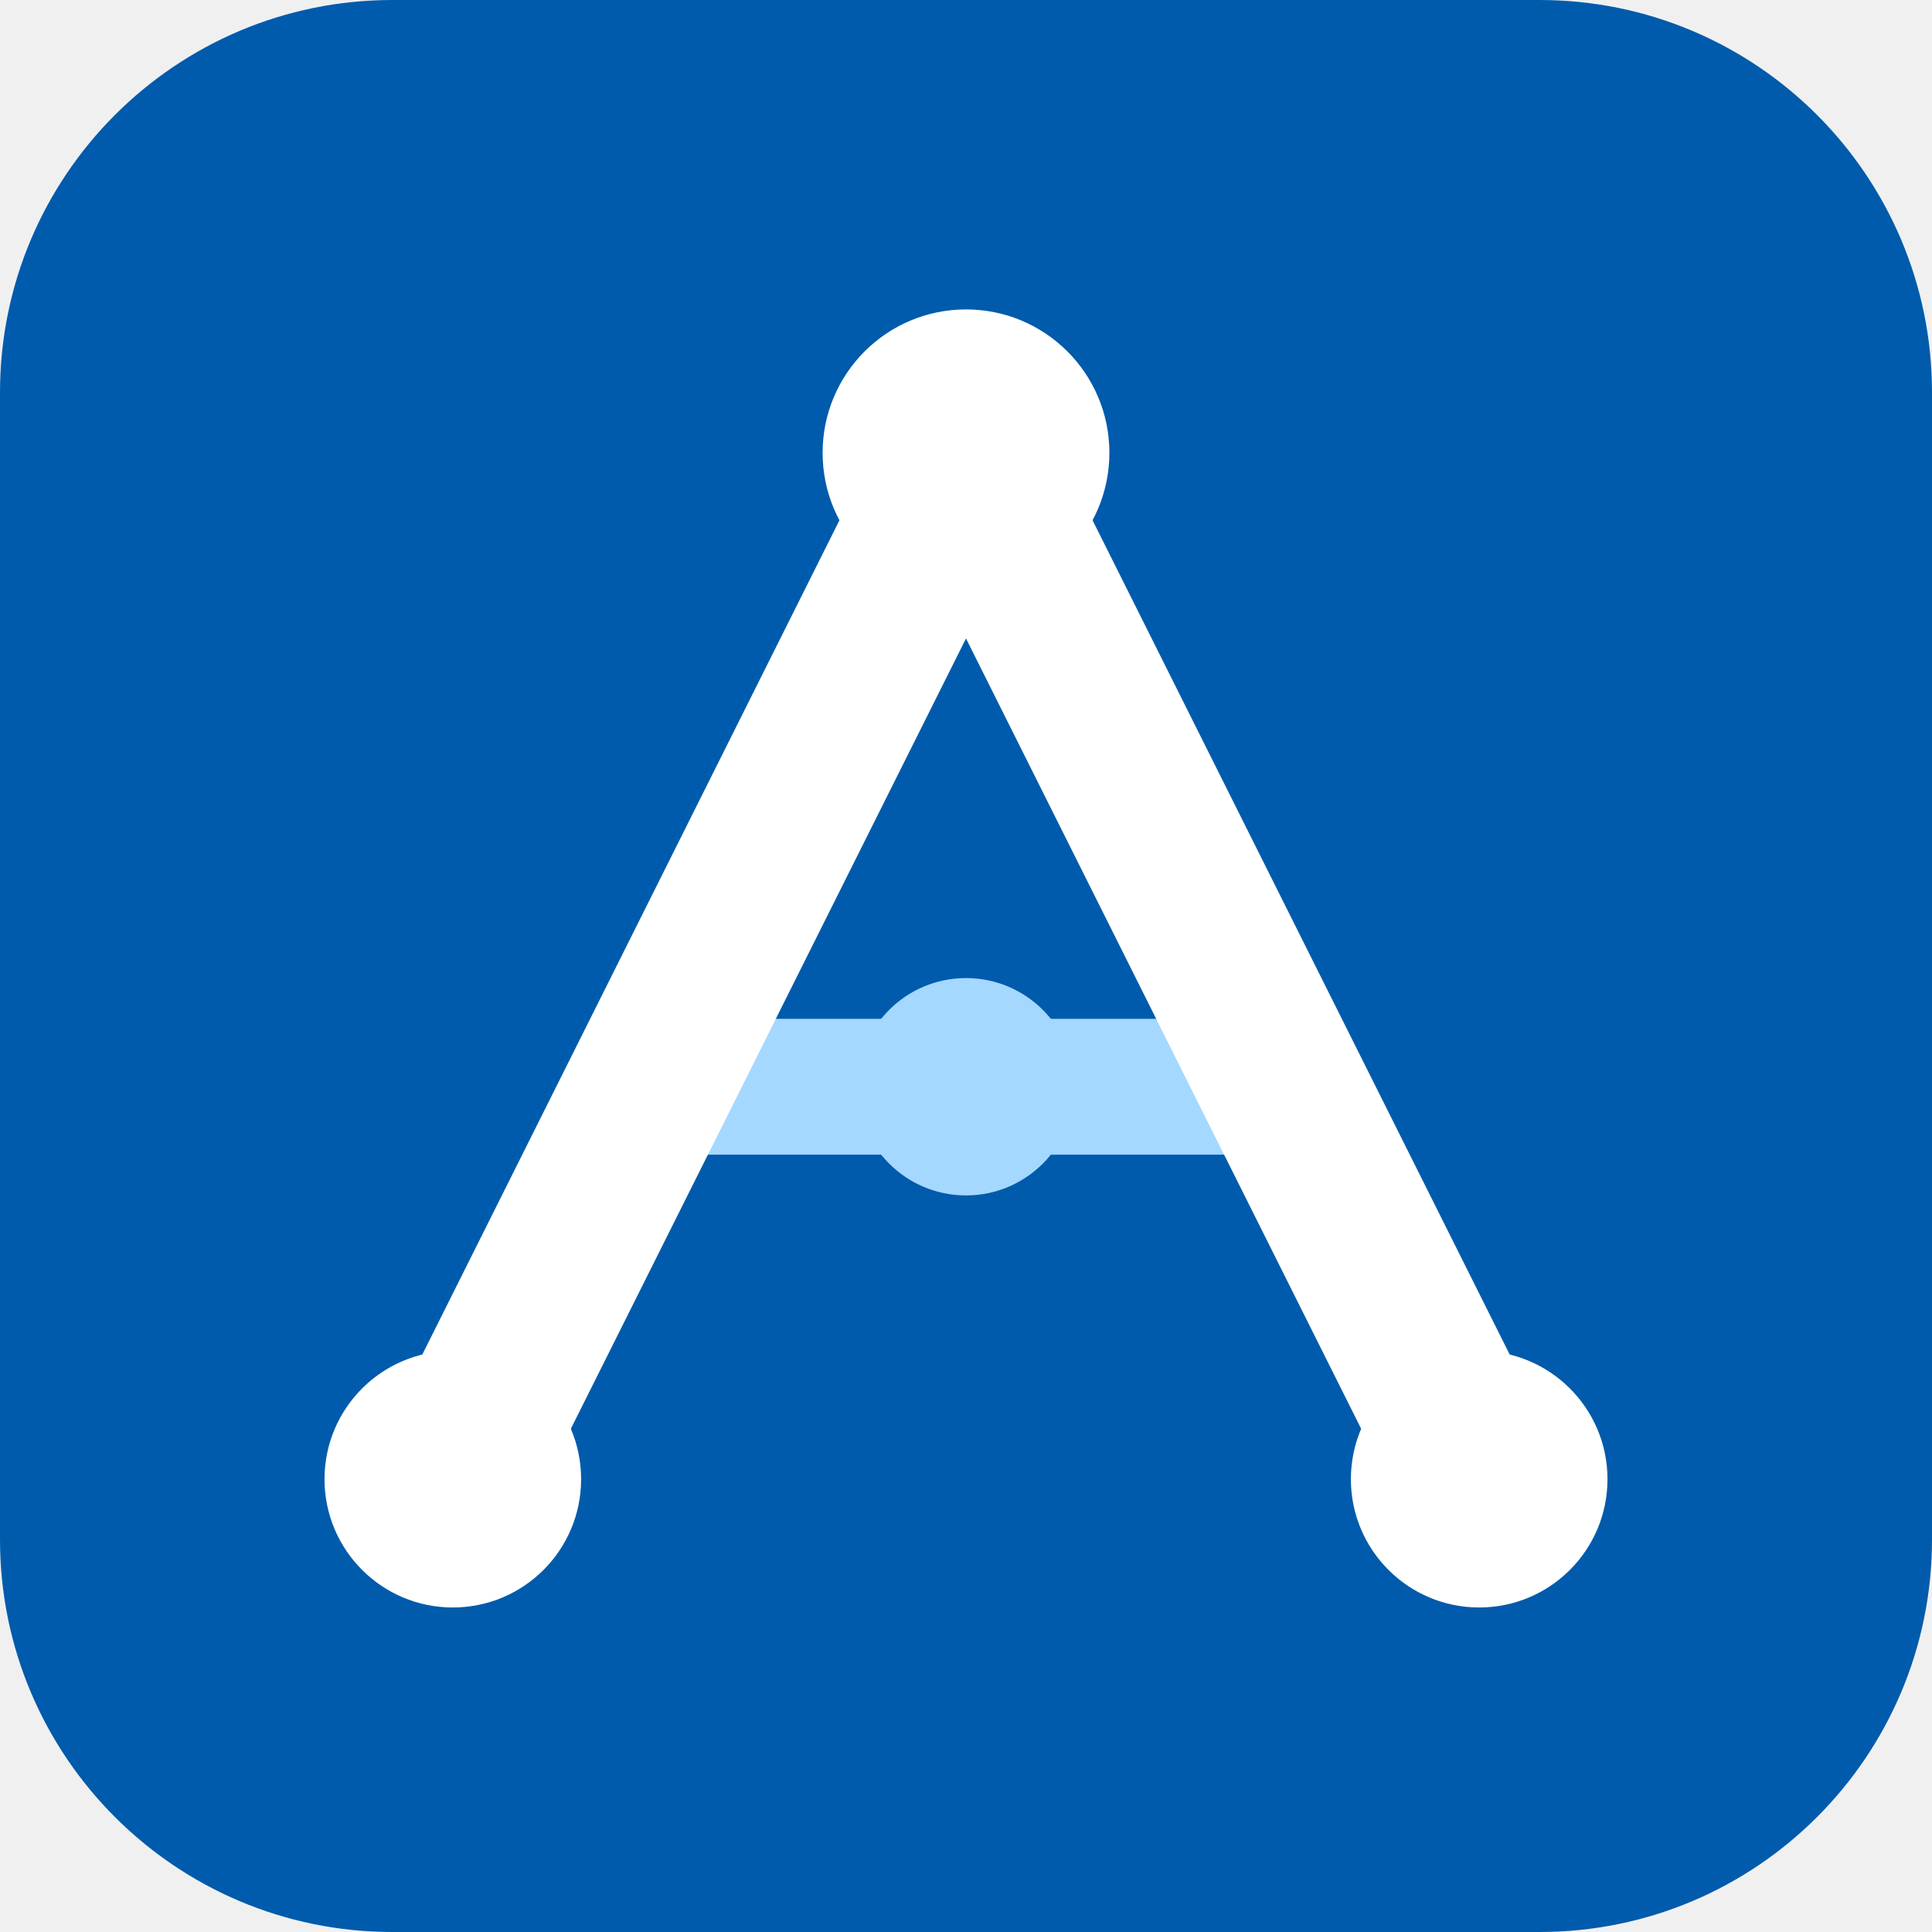
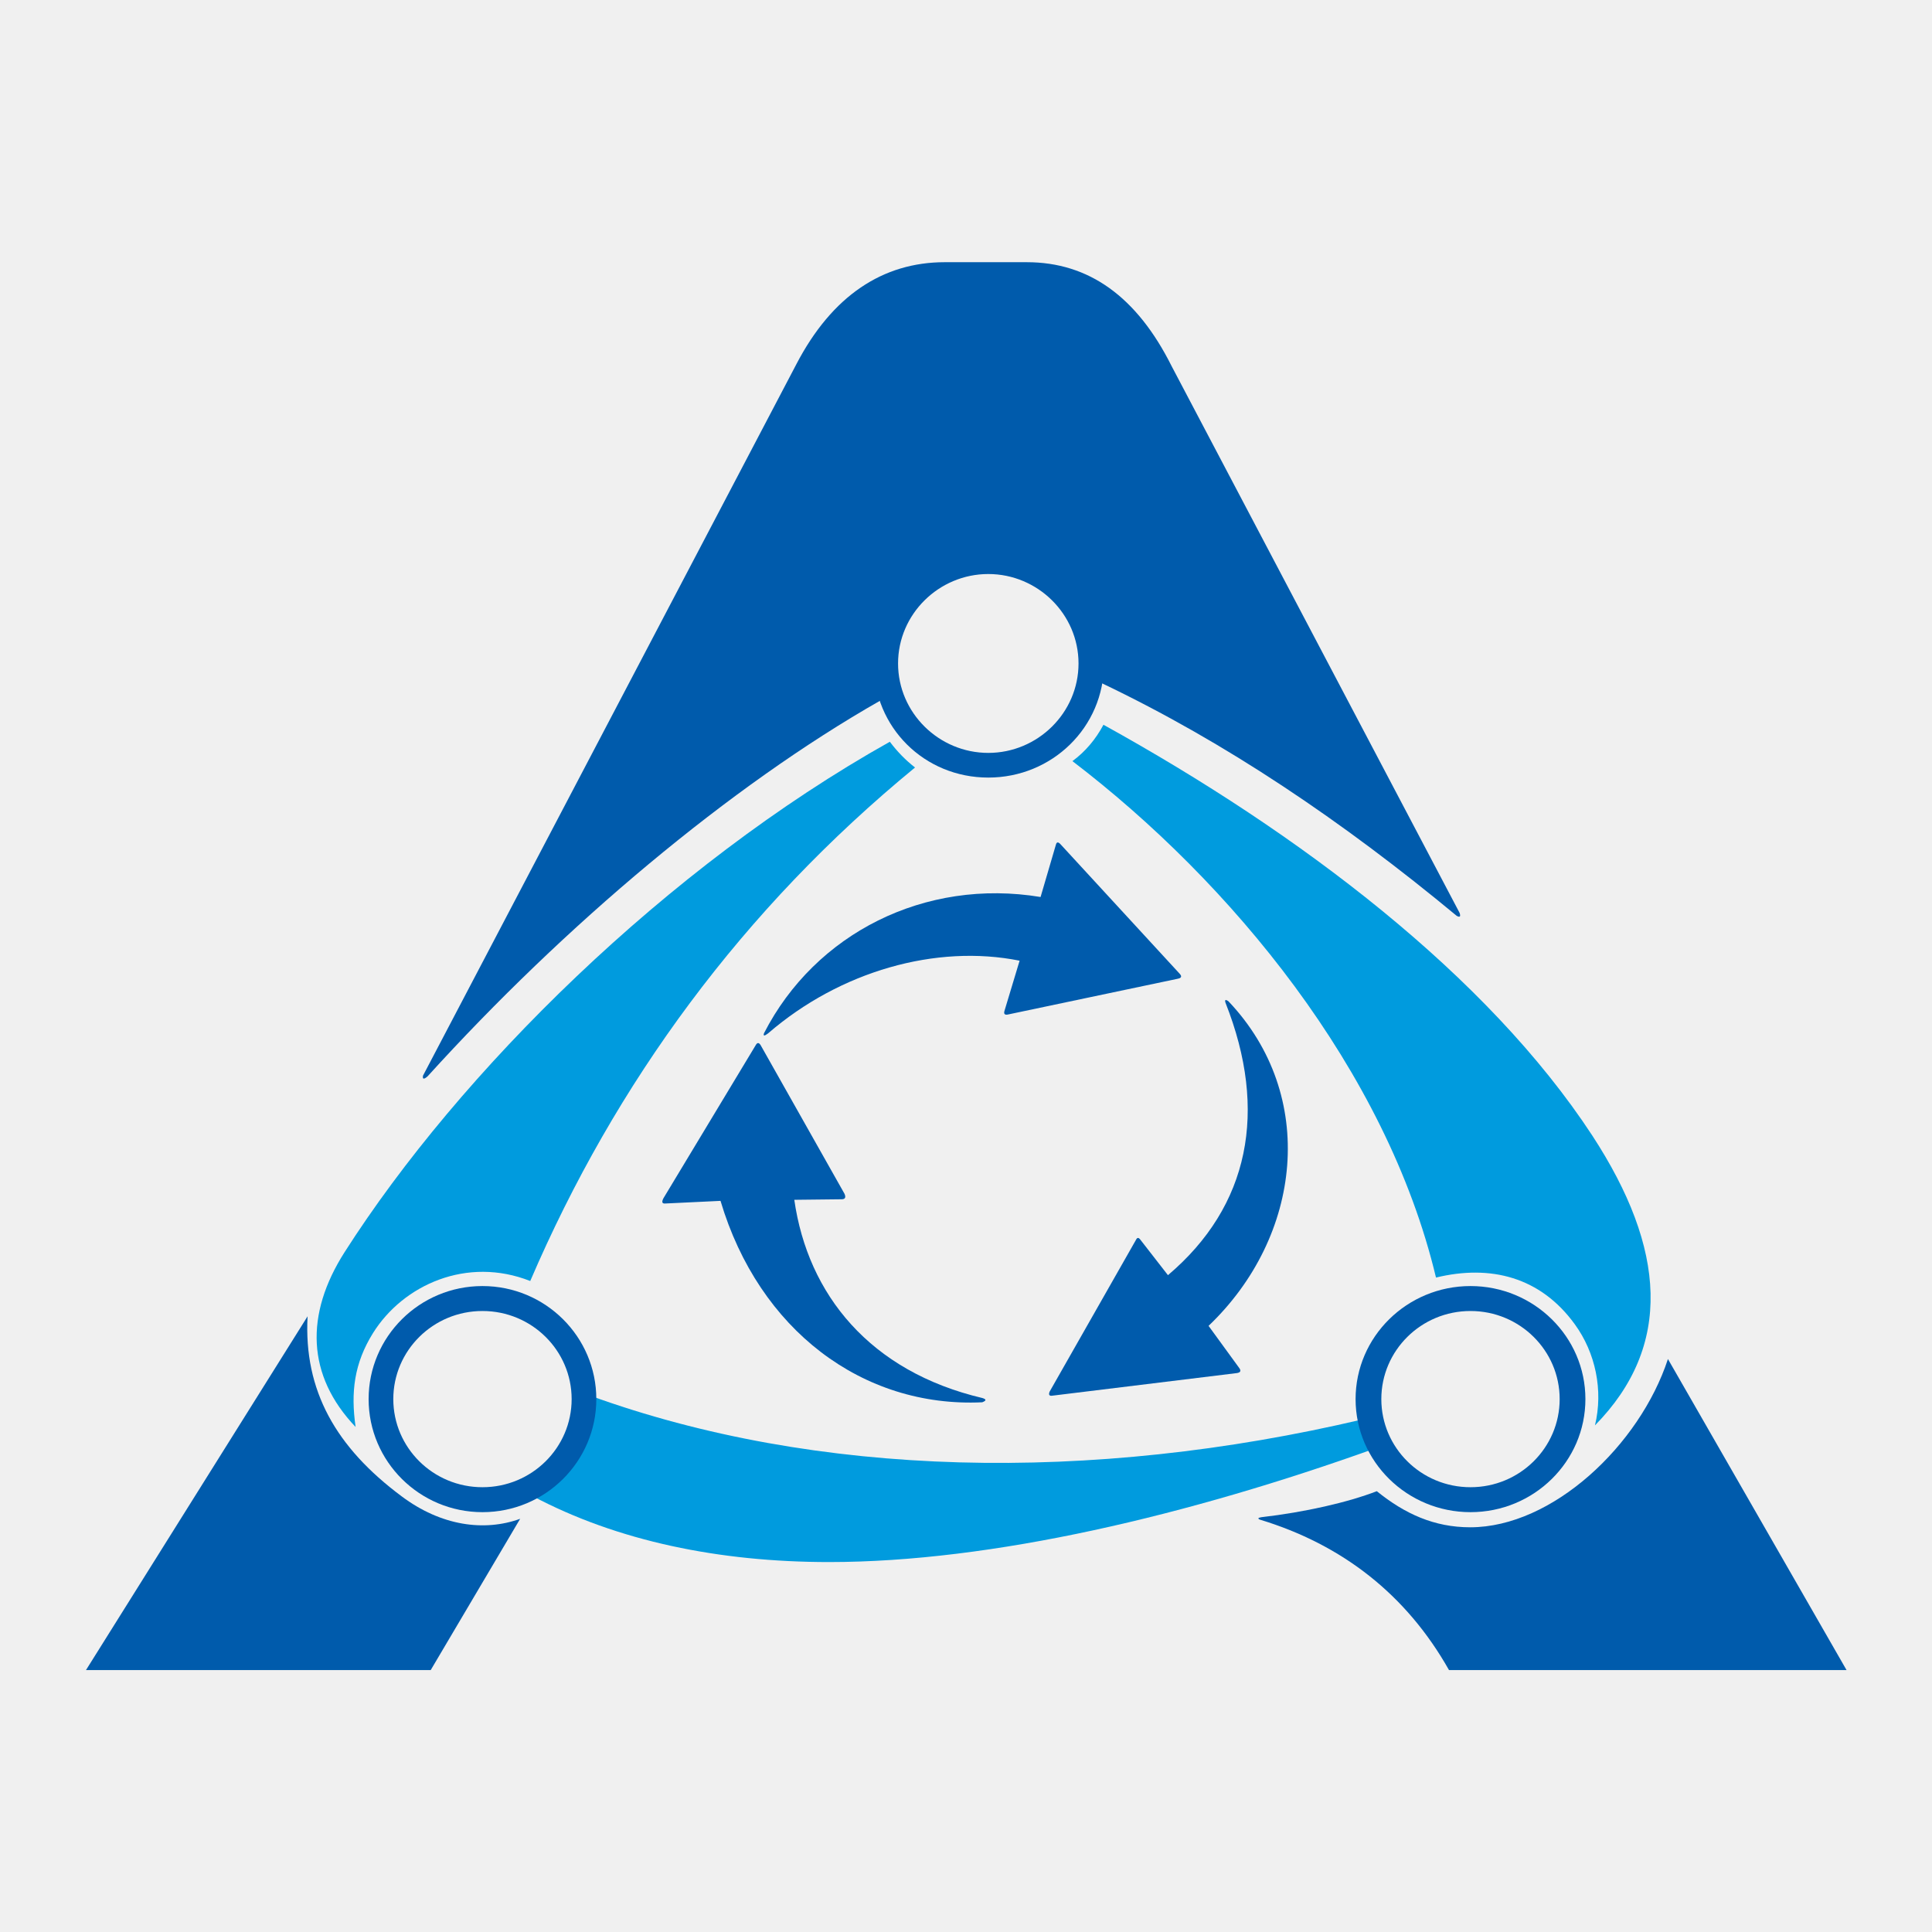
- <svg xmlns="http://www.w3.org/2000/svg" width="180" height="180" viewBox="0 0 64 64">
-   <rect width="64" height="64" rx="13" fill="#005bac" />
-   <path d="M21.5 36h21" stroke="#a5d8ff" stroke-width="4.5" />
-   <path d="M15 49 32 15l17 34" fill="none" stroke="#fff" stroke-width="5.5" stroke-linecap="round" stroke-linejoin="round" />
-   <g fill="#fff">
-     <circle cx="32" cy="15" r="4.75" />
-     <circle cx="15" cy="49" r="4.25" />
-     <circle cx="49" cy="49" r="4.25" />
+ <svg xmlns="http://www.w3.org/2000/svg" width="256" height="256" viewBox="81 1 728 728" role="img" aria-labelledby="icon-title icon-description">
+   <g id="emblem">
+     <g id="letter-a" fill="#005BAC">
+       <path id="a-crown" d="M 240.4 406.3 L 381.1 138.2         C 394.5 112.5 413.6 99.8 437 99.8 H 467.9         C 491.3 99.8 509.4 112.8 522.5 139 L 631 345         Q 631.7 347.1 629.9 346.1 C 586.7 310.3 542.8 280.7 496.3 258.5         L 493.4 257.2 Q 494.2 254.1 494.2 251 C 494.2 228.5 475.9 210.6 453.4 210.6         C 430.9 210.6 412.9 228.5 412.9 251 Q 412.9 257.8 415.1 263.6 L 412.7 265         C 356.1 297.2 293.8 349.6 242.1 406.6 Q 240 408.4 240.4 406.3 Z" />
+       <path id="a-left-foot" d="M 113.4 630.3 L 196.9 497         C 195.4 525 207.6 546.4 232.3 564.8         C 247.2 576 263.5 578.2 277 573.3 L 243.3 630.3 Z" />
+       <path id="a-right-foot" d="M 776.8 630.3 H 627         C 610.9 601.8 586.7 583 555.7 573.6         Q 554.4 573 556.3 572.7 C 572.8 570.8 588.9 567.1 599.8 562.9         C 610.3 571.4 621.4 576.5 635 576.5         C 665.9 576.5 698.8 545.7 709.5 513.1 Z" />
+     </g>
+     <g id="node-links" fill="#009BDE">
+       <path id="link-left" d="M 416.3 280.5 Q 420.6 286.2 425.8 290.2         C 361 343.4 312.9 408.9 280.8 483.7         C 257 474.3 232.9 485.1 221.5 503.4         C 214.5 514.7 213.1 525.5 215 538.7         C 196.5 519.3 195.9 496.3 210.8 472.9         C 254.2 404.9 332.3 327.6 416.3 280.5 Z" />
+       <path id="link-right" d="M 496.8 274.1         C 571 315.1 641.5 368.6 681 428.9         C 708.8 471.5 711.4 508.2 682 538.1         C 685.2 524.9 682.2 510.7 674.4 500         C 661.5 482.2 642.7 477.4 622.1 482.4         C 603.4 404.1 544.6 333.2 485.1 287.8         Q 492.3 282.5 496.8 274.1 Z" />
+       <path id="link-base" d="M 303.1 526.8         C 388.7 557.9 491.9 560 594.6 535.8 L 599.4 546.7         C 528.9 572 454.8 589.6 393.4 589.6         C 352 589.6 313.6 581.7 281.6 564.7         C 293.7 556.8 302 544 303.1 526.8 Z" />
+     </g>
+     <g id="agent-nodes" fill="#005BAC" fill-rule="evenodd">
+       <path id="node-top" d="M 497 251         C 497 275.1 477.4 294 453.4 294 C 429.3 294 410.2 275.1 410.2 251         C 410.2 226.9 429.3 207.8 453.4 207.8 C 477.4 207.8 497 226.9 497 251 Z         M 487.4 251 C 487.4 269.6 472 284.7 453.4 284.7         C 434.8 284.7 419.4 269.6 419.4 251 C 419.4 232.4 434.8 217.3 453.4 217.3         C 472 217.3 487.4 232.4 487.4 251 Z" />
+       <path id="node-left" d="M 305.7 528.2         C 305.7 551.7 286.5 570.8 262.8 570.8 C 239.1 570.8 219.9 551.7 219.9 528.2         C 219.9 504.7 239.1 485.6 262.8 485.6 C 286.5 485.6 305.7 504.7 305.7 528.2 Z         M 296.4 528.2 C 296.4 546.5 281.4 561.4 262.8 561.4         C 244.2 561.4 229.2 546.5 229.2 528.2 C 229.2 509.9 244.2 495 262.8 495         C 281.4 495 296.4 509.9 296.4 528.2 Z" />
+       <path id="node-right" d="M 678.4 528.2         C 678.4 551.7 659 570.8 635.1 570.8 C 611.2 570.8 591.8 551.7 591.8 528.2         C 591.8 504.7 611.2 485.6 635.1 485.6 C 659 485.6 678.4 504.7 678.4 528.2 Z         M 668.7 528.2 C 668.7 546.5 653.7 561.4 635.1 561.4         C 616.5 561.4 601.5 546.5 601.5 528.2 C 601.5 509.9 616.5 495 635.1 495         C 653.7 495 668.7 509.9 668.7 528.2 Z" />
+     </g>
+     <g id="recursive-arrows" fill="#005BAC">
+       <path id="arrow-top" d="M 368.9 390.3         C 388.2 352.7 429.5 331.8 473.1 339 L 478.9 319.2         Q 479.3 317.8 480.5 319 L 525.5 367.9         Q 526.9 369.4 524.8 369.8 L 460.7 383.3 Q 459 383.6 459.5 381.9         L 465.2 363 C 433.8 356.7 397.6 366.9 370.4 390.4 Q 368.3 392 368.9 390.3 Z" />
+       <path id="arrow-right" d="M 542.8 378.9         Q 542.2 377.1 543.9 378.3 C 577.6 413.8 571.7 466.9 536.4 500.6         L 547.9 516.4 Q 549.2 518.1 547 518.4 L 477.6 526.9         Q 475.8 527.2 476.5 525.4 L 509.1 468.1 Q 509.7 466.9 510.6 468 L 521.1 481.5         C 551.8 455.5 558.9 419.6 542.8 378.9 Z" />
+       <path id="arrow-left" d="M 331 452.5 L 365.9 394.6 Q 366.7 393.4 367.6 394.8         L 399.2 450.8 Q 400.1 452.8 398.3 452.9 L 380.3 453.1         C 385.4 488.8 408.8 517.8 451.2 527.8 Q 453.5 528.5 451.1 529.4         C 406.1 531.5 367 502.2 352.5 453.5 L 331.6 454.5 Q 329.9 454.6 331 452.5 Z" />
+     </g>
  </g>
-   <circle cx="32" cy="36" r="3.6" fill="#a5d8ff" />
</svg>
